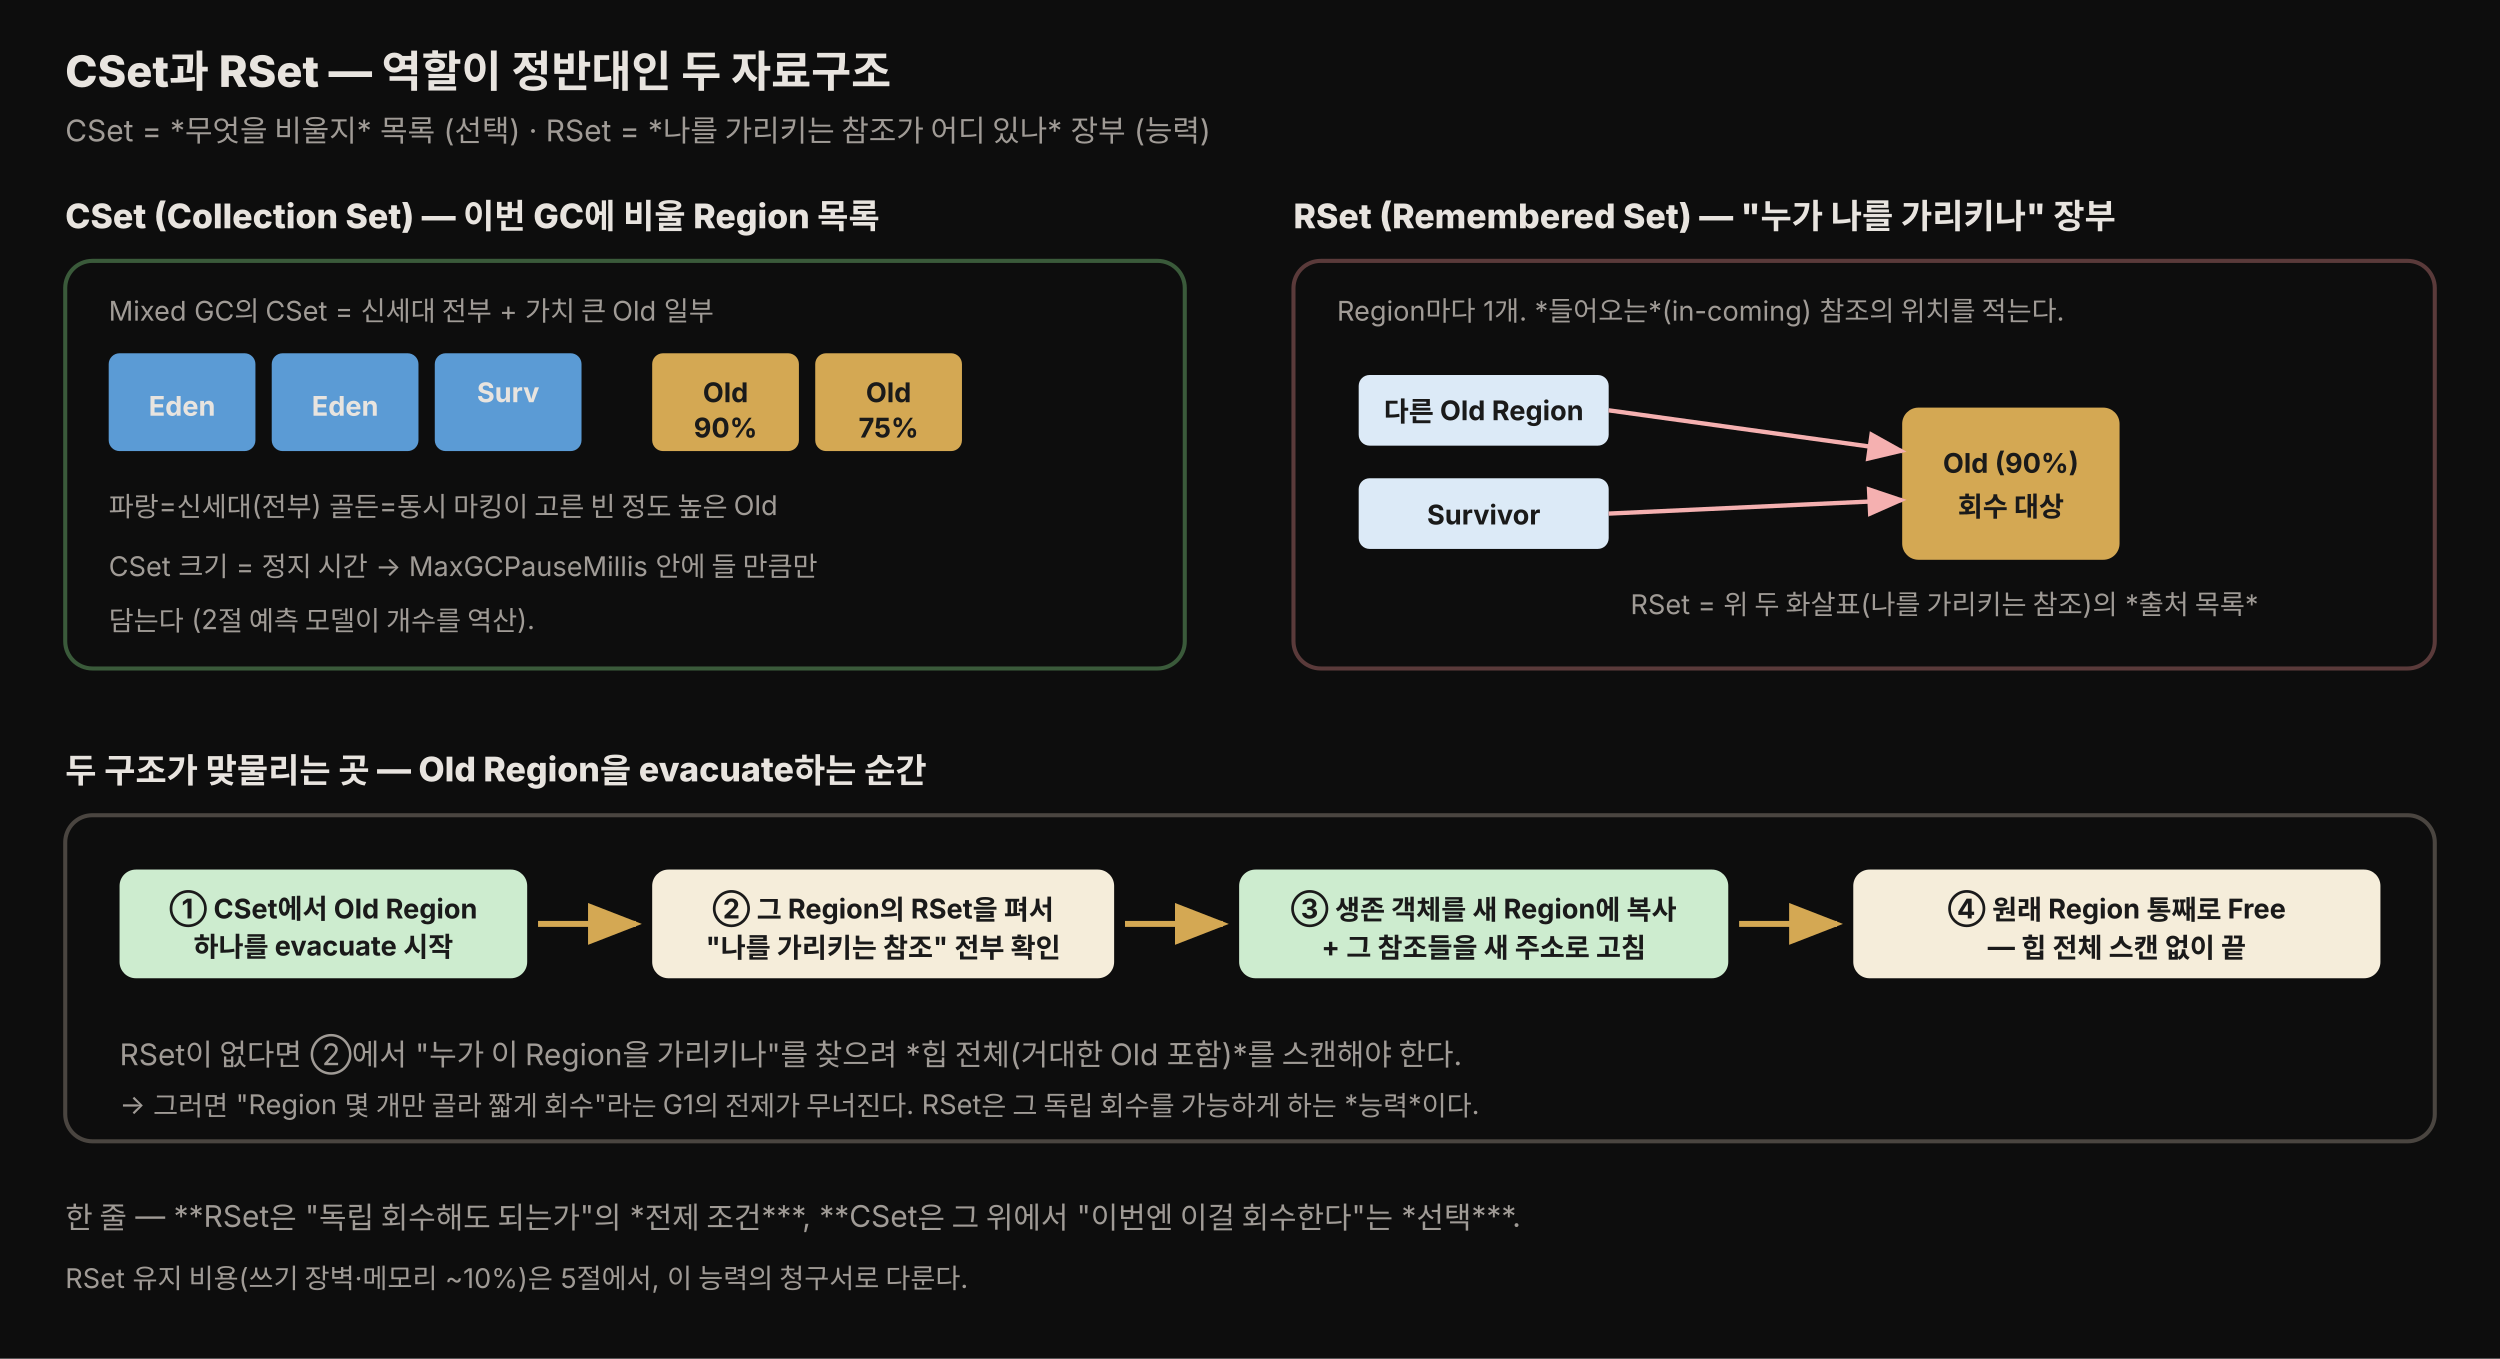
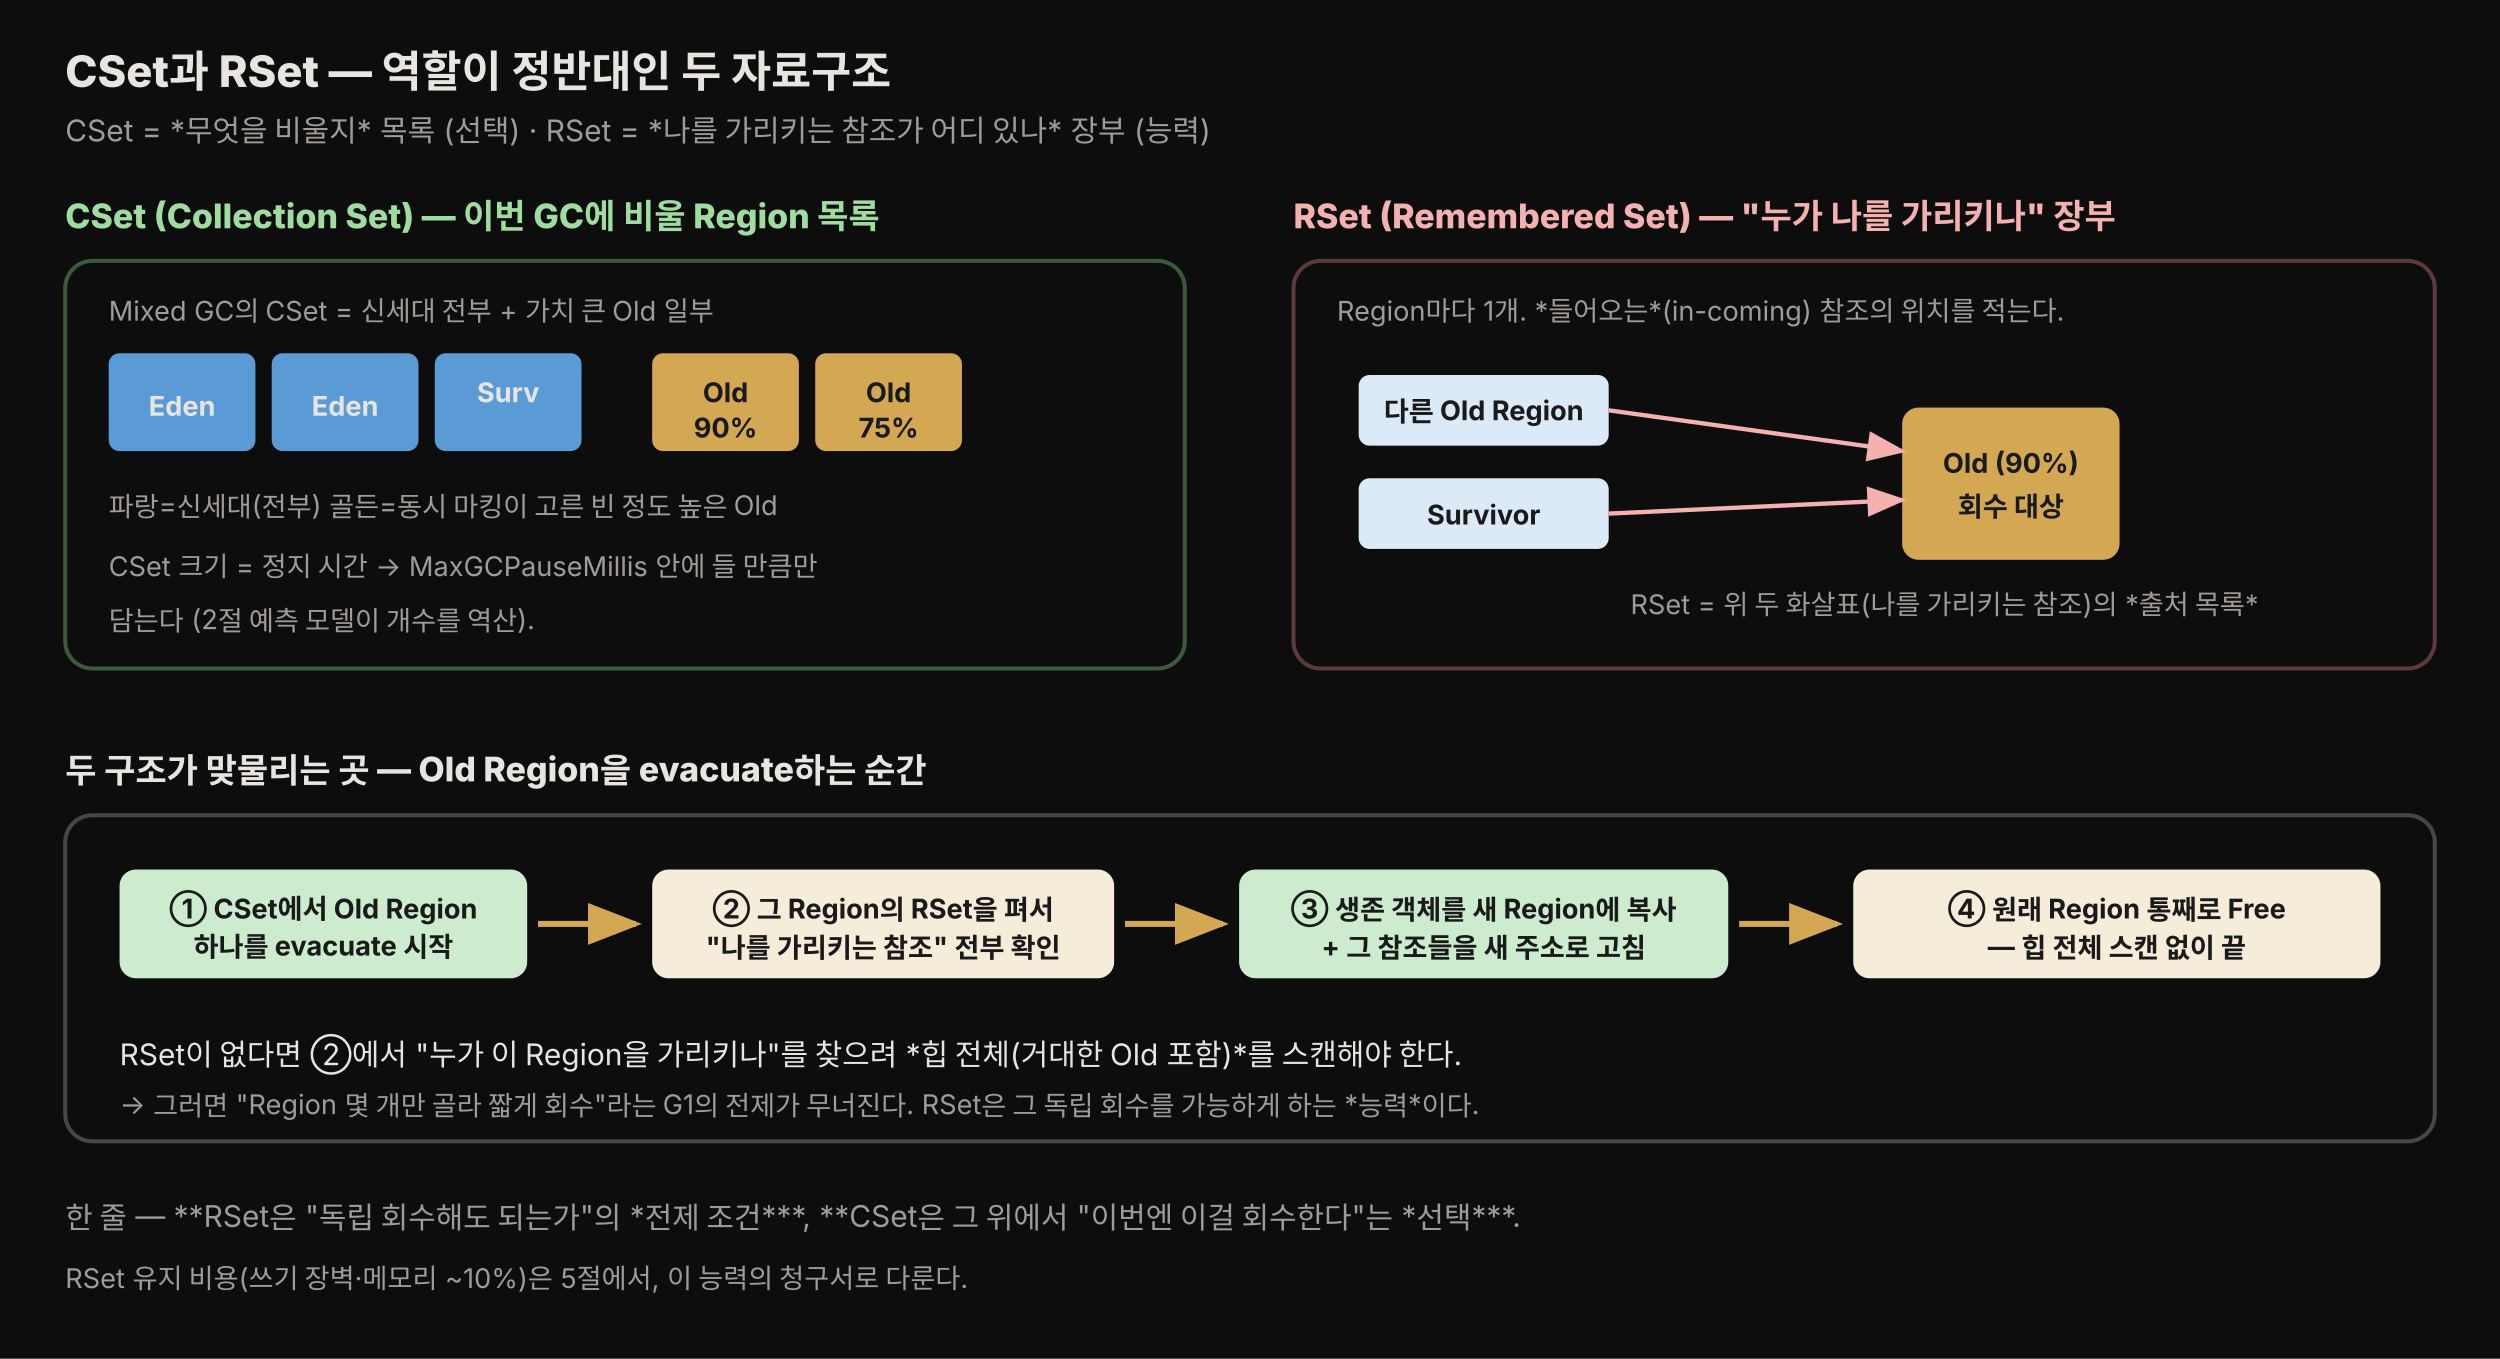
<svg xmlns="http://www.w3.org/2000/svg" viewBox="0 0 920 500" width="100%" role="img" font-family="'Pretendard', -apple-system, 'Apple SD Gothic Neo', 'Noto Sans KR', sans-serif">
  <defs>
    <style>
      .title{font-size:16px;font-weight:800;fill:#e8e4df;}
      .sub{font-size:11px;fill:#a09b96;}
      .head{font-size:12.5px;font-weight:800;fill:#e8e4df;}
      .note{font-size:10px;fill:#a09b96;}
      .reg{font-size:10px;font-weight:700;fill:#1a1a1a;}
      .regw{font-size:10px;font-weight:700;fill:#e8e4df;}
      .pin{font-size:9.5px;fill:#a09b96;}
    </style>
    <marker id="aRed" markerWidth="11" markerHeight="11" refX="8" refY="3.5" orient="auto">
      <path d="M0,0 L9,3.5 L0,7 Z" fill="#f5b0b0" />
    </marker>
    <marker id="aAmb" markerWidth="11" markerHeight="11" refX="8" refY="3.5" orient="auto">
      <path d="M0,0 L9,3.5 L0,7 Z" fill="rgb(212,168,83)" />
    </marker>
  </defs>
  <rect x="0" y="0" width="920" height="500" fill="#0d0d0d" />
  <text x="24" y="32" class="title">CSet과 RSet — 역할이 정반대인 두 자료구조</text>
  <text x="24" y="52" class="sub">CSet = *무엇을 비울지* 목록 (선택)  ·  RSet = *나를 가리키는 참조가 어디 있나* 장부 (능력)</text>
-   <text x="24" y="84" class="head" fill="#9fdca0">CSet (Collection Set) — 이번 GC에 비울 Region 목록</text>
+   <text x="24" y="84" class="head" style="fill:#9fdca0">CSet (Collection Set) — 이번 GC에 비울 Region 목록</text>
  <rect x="24" y="96" width="412" height="150" rx="10" fill="#0d0d0d" stroke="#3a5a3a" stroke-width="1.5" />
  <text x="40" y="118" class="note">Mixed GC의 CSet = 신세대 전부 + 가치 큰 Old 일부</text>
  <rect x="40" y="130" width="54" height="36" rx="4" fill="#5b9bd5" />
  <text x="67" y="153" class="regw" text-anchor="middle">Eden</text>
  <rect x="100" y="130" width="54" height="36" rx="4" fill="#5b9bd5" />
  <text x="127" y="153" class="regw" text-anchor="middle">Eden</text>
  <rect x="160" y="130" width="54" height="36" rx="4" fill="#5b9bd5" />
  <text x="187" y="148" class="regw" text-anchor="middle">Surv</text>
  <rect x="240" y="130" width="54" height="36" rx="4" fill="rgb(212,168,83)" />
  <text x="267" y="148" class="reg" text-anchor="middle">Old</text>
  <text x="267" y="161" class="reg" text-anchor="middle">90%</text>
  <rect x="300" y="130" width="54" height="36" rx="4" fill="rgb(212,168,83)" />
  <text x="327" y="148" class="reg" text-anchor="middle">Old</text>
  <text x="327" y="161" class="reg" text-anchor="middle">75%</text>
  <text x="40" y="190" class="note">파랑=신세대(전부)   골든=동시 마킹이 고른 빈 정도 높은 Old</text>
  <text x="40" y="212" class="note">CSet 크기 = 정지 시간 → MaxGCPauseMillis 안에 들 만큼만</text>
  <text x="40" y="232" class="note">담는다 (2절 예측 모델이 개수를 역산).</text>
-   <text x="476" y="84" class="head" fill="#f5b0b0">RSet (Remembered Set) — "누가 나를 가리키나" 장부</text>
+   <text x="476" y="84" class="head" style="fill:#f5b0b0">RSet (Remembered Set) — "누가 나를 가리키나" 장부</text>
  <rect x="476" y="96" width="420" height="150" rx="10" fill="#0d0d0d" stroke="#5a3a3a" stroke-width="1.5" />
  <text x="492" y="118" class="note">Region마다 1개. *들어오는*(in-coming) 참조의 위치를 적는다.</text>
  <rect x="700" y="150" width="80" height="56" rx="6" fill="rgb(212,168,83)" />
  <text x="740" y="174" class="reg" text-anchor="middle">Old (90%)</text>
  <text x="740" y="190" class="reg" text-anchor="middle">회수 대상</text>
  <rect x="500" y="138" width="92" height="26" rx="4" fill="#dceaf7" />
  <text x="546" y="155" class="reg" text-anchor="middle">다른 Old Region</text>
  <rect x="500" y="176" width="92" height="26" rx="4" fill="#dceaf7" />
  <text x="546" y="193" class="reg" text-anchor="middle">Survivor</text>
  <line x1="592" y1="151" x2="700" y2="166" stroke="#f5b0b0" stroke-width="1.6" marker-end="url(#aRed)" />
  <line x1="592" y1="189" x2="700" y2="184" stroke="#f5b0b0" stroke-width="1.6" marker-end="url(#aRed)" />
  <text x="600" y="226" class="note">RSet = 위 두 화살표(나를 가리키는 참조)의 *출처 목록*</text>
  <text x="24" y="288" class="head">두 구조가 맞물리는 곳 — Old Region을 evacuate하는 순간</text>
  <rect x="24" y="300" width="872" height="120" rx="10" fill="#0d0d0d" stroke="#4a4540" stroke-width="1.5" />
  <rect x="44" y="320" width="150" height="40" rx="6" fill="#cdeccf" />
  <text x="119" y="338" class="reg" text-anchor="middle">① CSet에서 Old Region</text>
  <text x="119" y="352" class="reg" text-anchor="middle">하나를 evacuate 시작</text>
  <line x1="198" y1="340" x2="234" y2="340" stroke="rgb(212,168,83)" stroke-width="2.2" marker-end="url(#aAmb)" />
  <rect x="240" y="320" width="170" height="40" rx="6" fill="#f5edda" />
  <text x="325" y="338" class="reg" text-anchor="middle">② 그 Region의 RSet을 펴서</text>
  <text x="325" y="352" class="reg" text-anchor="middle">"나를 가리키는 참조" 전부 확인</text>
  <line x1="414" y1="340" x2="450" y2="340" stroke="rgb(212,168,83)" stroke-width="2.2" marker-end="url(#aAmb)" />
  <rect x="456" y="320" width="180" height="40" rx="6" fill="#cdeccf" />
  <text x="546" y="338" class="reg" text-anchor="middle">③ 생존 객체를 새 Region에 복사</text>
  <text x="546" y="352" class="reg" text-anchor="middle">+ 그 참조들을 새 주소로 고침</text>
  <line x1="640" y1="340" x2="676" y2="340" stroke="rgb(212,168,83)" stroke-width="2.2" marker-end="url(#aAmb)" />
  <rect x="682" y="320" width="194" height="40" rx="6" fill="#f5edda" />
  <text x="779" y="338" class="reg" text-anchor="middle">④ 원래 Region 통째로 Free</text>
  <text x="779" y="352" class="reg" text-anchor="middle">— 힙 전체 스캔 없이 끝</text>
-   <text x="44" y="392" class="sub" fill="#e8e4df">RSet이 없다면 ②에서 "누가 이 Region을 가리키나"를 찾으려 *힙 전체(거대한 Old 포함)*를 스캔해야 한다.</text>
+   <text x="44" y="392" class="sub" style="fill:#e8e4df">RSet이 없다면 ②에서 "누가 이 Region을 가리키나"를 찾으려 *힙 전체(거대한 Old 포함)*를 스캔해야 한다.</text>
  <text x="44" y="410" class="note">→ 그러면 "Region 몇 개만 골라 짧게 회수"라는 G1의 전제가 무너진다. RSet은 그 독립 회수를 가능하게 하는 *능력*이다.</text>
  <text x="24" y="452" class="sub">한 줄 — **RSet은 "독립 회수해도 되는가"의 *전제 조건***, **CSet은 그 위에서 "이번엔 이걸 회수한다"는 *선택***.</text>
  <text x="24" y="474" class="note">RSet 유지 비용(쓰기 장벽·메모리 ~10%)은 5절에서, 이 능력의 청구서로 다룬다.</text>
</svg>
